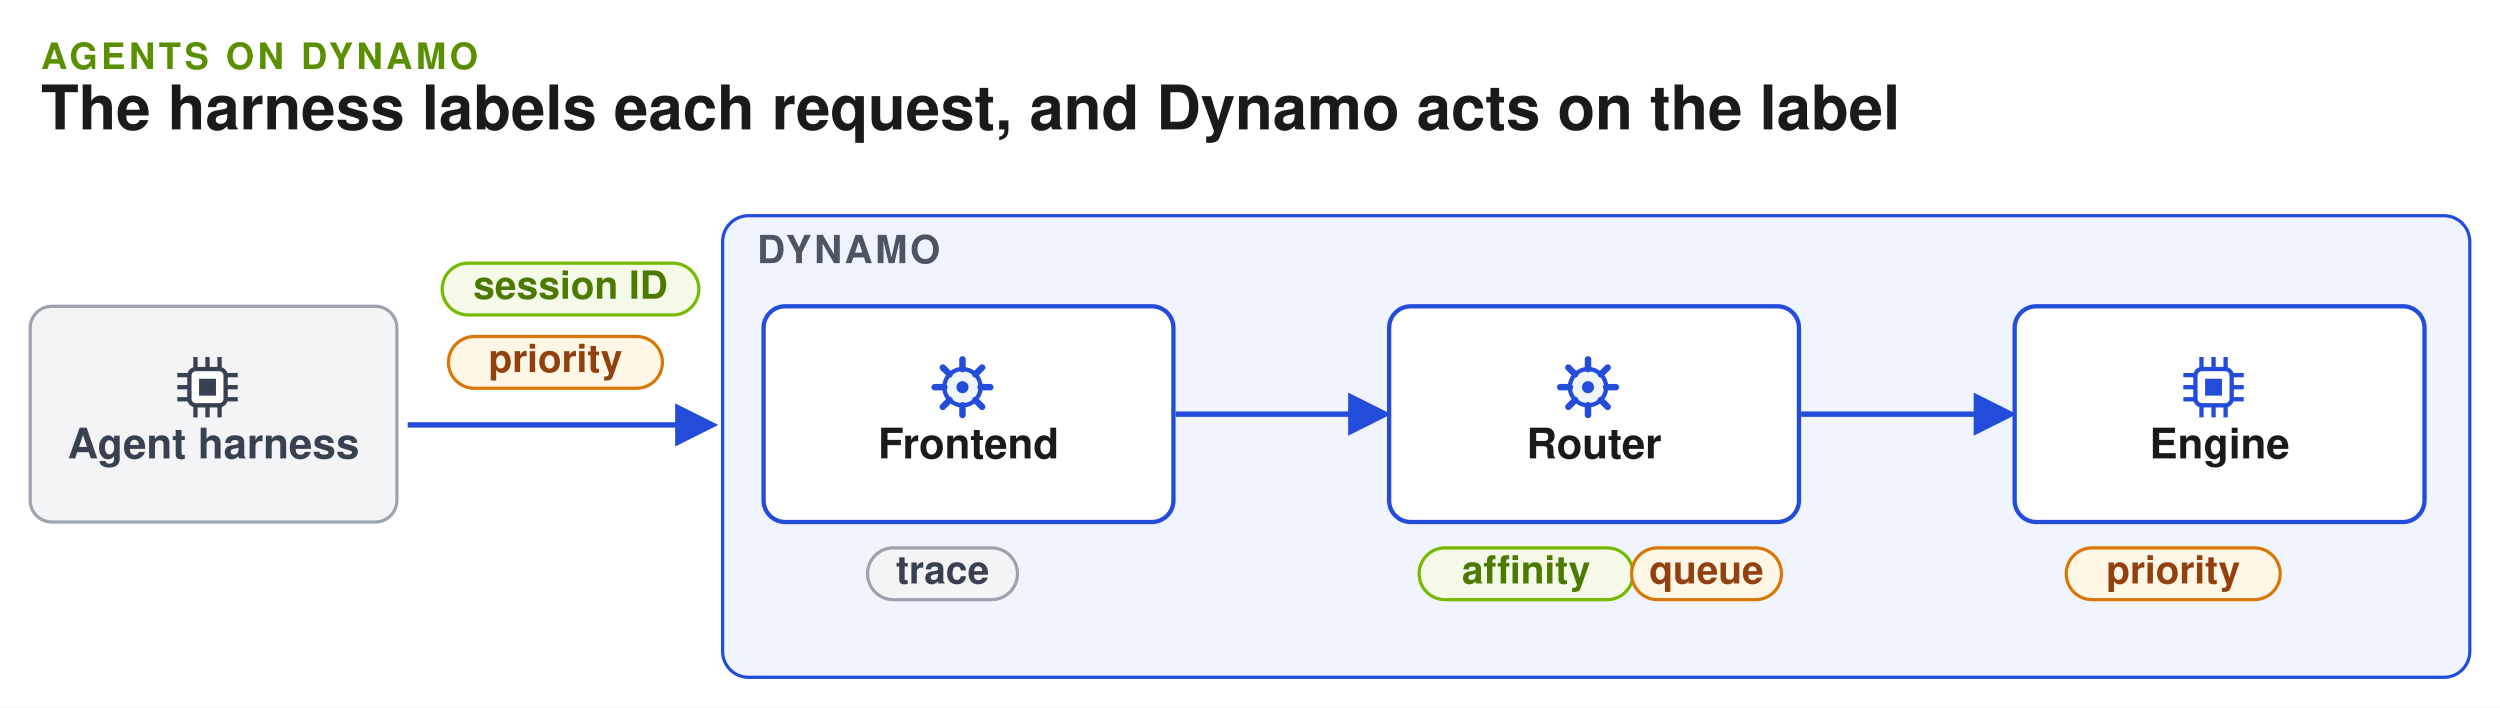
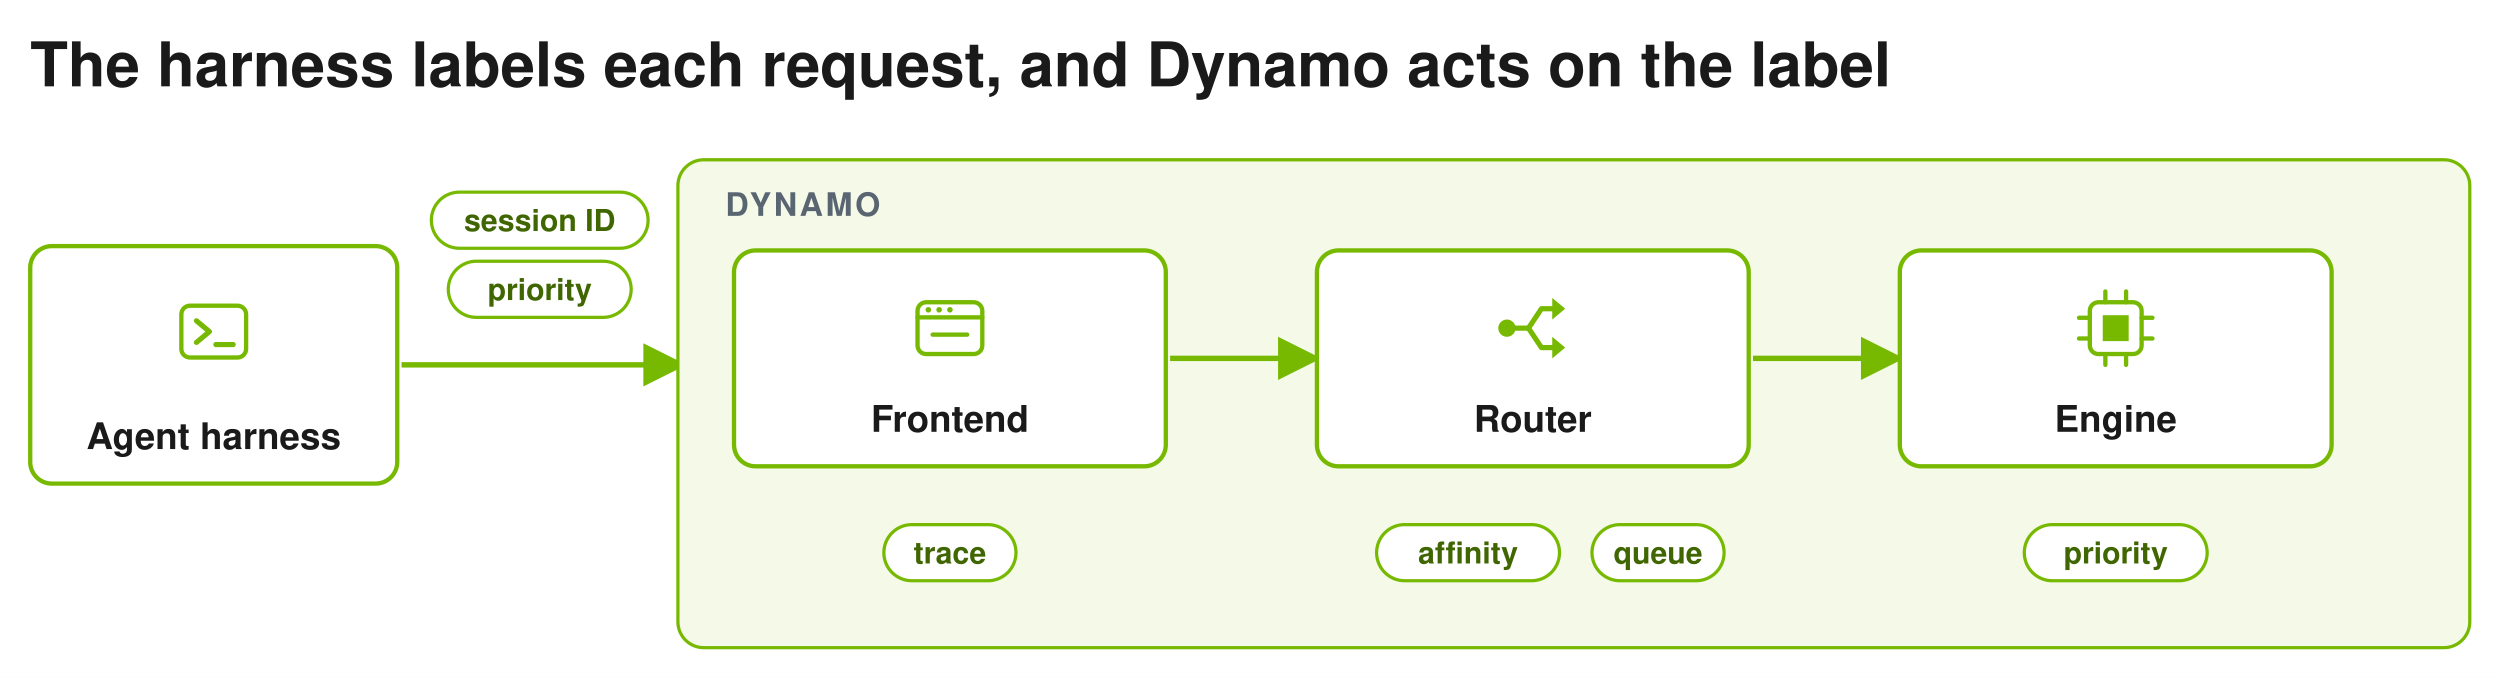
- <svg xmlns="http://www.w3.org/2000/svg" width="1159" height="328" viewBox="31 8 1159 328" role="img" aria-labelledby="title desc" font-family="Helvetica, Arial, sans-serif">
+ <svg xmlns="http://www.w3.org/2000/svg" width="1158" height="314" viewBox="22 26 1158 314" role="img" aria-labelledby="title desc" font-family="Helvetica, Arial, sans-serif">
  <defs>
    <marker id="arrow" viewBox="0 0 10 10" refX="8" refY="5" markerWidth="8" markerHeight="8" orient="auto">
-       <path d="M0,0 L10,5 L0,10 z" fill="#234CDA" />
+       <path d="M0,0 L10,5 L0,10 z" fill="#76B900" />
    </marker>
    <marker id="arrow-green" viewBox="0 0 10 10" refX="8" refY="5" markerWidth="8" markerHeight="8" orient="auto">
      <path d="M0,0 L10,5 L0,10 z" fill="#76B900" />
    </marker>
    <marker id="arrow-gray" viewBox="0 0 10 10" refX="8" refY="5" markerWidth="8" markerHeight="8" orient="auto">
      <path d="M0,0 L10,5 L0,10 z" fill="#9CA3AF" />
    </marker>
    <marker id="arrow-amber" viewBox="0 0 10 10" refX="8" refY="5" markerWidth="8" markerHeight="8" orient="auto">
      <path d="M0,0 L10,5 L0,10 z" fill="#D97706" />
    </marker>
    <marker id="arrow-green-start" viewBox="0 0 10 10" refX="8" refY="5" markerWidth="8" markerHeight="8" orient="auto-start-reverse">
      <path d="M0,0 L10,5 L0,10 z" fill="#76B900" />
    </marker>
+     <marker id="arrow-blue-start" viewBox="0 0 10 10" refX="8" refY="5" markerWidth="8" markerHeight="8" orient="auto-start-reverse">
+       <path d="M0,0 L10,5 L0,10 z" fill="#76B900" />
+     </marker>
  </defs>
-   <rect x="31" y="8" width="1159" height="328" fill="#FFFFFF" />
-   <text x="50" y="40" font-size="16.9" font-weight="700" letter-spacing="1.6" fill="#5A8F00">AGENTS ON DYNAMO</text>
-   <text x="50" y="68" font-size="28.6" font-weight="700" fill="#1A1A1A">The harness labels each request, and Dynamo acts on the label</text>
-   <rect x="45.0" y="150.0" width="170" height="100" rx="10" fill="#F3F4F6" stroke="#9CA3AF" stroke-width="1.5" />
-   <rect x="118.8" y="179.1" width="16.8" height="16.8" rx="3" fill="#FFFFFF" stroke="#374151" stroke-width="2" />
-   <rect x="123.28" y="183.58" width="7.84" height="7.84" fill="#374151" />
-   <line x1="121.6" y1="173.5" x2="121.6" y2="179.1" stroke="#374151" stroke-width="2" />
-   <line x1="121.6" y1="195.9" x2="121.6" y2="201.5" stroke="#374151" stroke-width="2" />
-   <line x1="113.2" y1="181.9" x2="118.8" y2="181.9" stroke="#374151" stroke-width="2" />
-   <line x1="135.6" y1="181.9" x2="141.2" y2="181.9" stroke="#374151" stroke-width="2" />
-   <line x1="127.2" y1="173.5" x2="127.2" y2="179.1" stroke="#374151" stroke-width="2" />
-   <line x1="127.2" y1="195.9" x2="127.2" y2="201.5" stroke="#374151" stroke-width="2" />
-   <line x1="113.2" y1="187.5" x2="118.8" y2="187.5" stroke="#374151" stroke-width="2" />
-   <line x1="135.6" y1="187.5" x2="141.2" y2="187.5" stroke="#374151" stroke-width="2" />
-   <line x1="132.8" y1="173.5" x2="132.8" y2="179.1" stroke="#374151" stroke-width="2" />
-   <line x1="132.8" y1="195.9" x2="132.8" y2="201.5" stroke="#374151" stroke-width="2" />
-   <line x1="113.2" y1="193.1" x2="118.8" y2="193.1" stroke="#374151" stroke-width="2" />
-   <line x1="135.6" y1="193.1" x2="141.2" y2="193.1" stroke="#374151" stroke-width="2" />
-   <text x="130" y="220.5" font-size="19.5" font-weight="700" fill="#374151" text-anchor="middle">Agent harness</text>
-   <rect x="236.0" y="130" width="119.0" height="24" rx="12.0" fill="#F4F9E8" stroke="#76B900" stroke-width="1.5" />
-   <text x="295.5" y="146.5" font-size="18.0" font-weight="700" fill="#4C7A00" text-anchor="middle">session ID</text>
-   <rect x="238.9" y="164" width="99.2" height="24" rx="12.0" fill="#FFF7E6" stroke="#D97706" stroke-width="1.5" />
-   <text x="288.5" y="180.5" font-size="18.0" font-weight="700" fill="#92400E" text-anchor="middle">priority</text>
-   <line x1="220" y1="205" x2="360" y2="205" stroke="#234CDA" stroke-width="2.5" marker-end="url(#arrow)" />
-   <rect x="366" y="108" width="810" height="214" rx="12" fill="#F0F4FF" stroke="#234CDA" stroke-width="1.5" />
-   <text x="382" y="130" font-size="18.0" font-weight="700" letter-spacing="1.2" fill="#4B5563">DYNAMO</text>
-   <rect x="385.0" y="150.0" width="190" height="100" rx="10" fill="#FFFFFF" stroke="#234CDA" stroke-width="2" />
-   <circle cx="477.2" cy="187.5" r="8.4" fill="#F0F4FF" stroke="#234CDA" stroke-width="2" />
-   <circle cx="477.2" cy="187.5" r="2.8" fill="#234CDA" />
-   <line x1="485.6" y1="187.5" x2="490.08" y2="187.5" stroke="#234CDA" stroke-width="3" stroke-linecap="round" />
-   <line x1="483.14" y1="193.44" x2="486.308" y2="196.608" stroke="#234CDA" stroke-width="3" stroke-linecap="round" />
-   <line x1="477.2" y1="195.9" x2="477.2" y2="200.38" stroke="#234CDA" stroke-width="3" stroke-linecap="round" />
-   <line x1="471.26" y1="193.44" x2="468.092" y2="196.608" stroke="#234CDA" stroke-width="3" stroke-linecap="round" />
-   <line x1="468.8" y1="187.5" x2="464.32" y2="187.5" stroke="#234CDA" stroke-width="3" stroke-linecap="round" />
-   <line x1="471.26" y1="181.56" x2="468.092" y2="178.392" stroke="#234CDA" stroke-width="3" stroke-linecap="round" />
-   <line x1="477.2" y1="179.1" x2="477.2" y2="174.62" stroke="#234CDA" stroke-width="3" stroke-linecap="round" />
-   <line x1="483.14" y1="181.56" x2="486.308" y2="178.392" stroke="#234CDA" stroke-width="3" stroke-linecap="round" />
-   <text x="480" y="220.5" font-size="19.5" font-weight="700" fill="#1A1A1A" text-anchor="middle">Frontend</text>
-   <rect x="675.0" y="150.0" width="190" height="100" rx="10" fill="#FFFFFF" stroke="#234CDA" stroke-width="2" />
-   <circle cx="767.2" cy="187.5" r="8.4" fill="#F0F4FF" stroke="#234CDA" stroke-width="2" />
-   <circle cx="767.2" cy="187.5" r="2.8" fill="#234CDA" />
-   <line x1="775.6" y1="187.5" x2="780.08" y2="187.5" stroke="#234CDA" stroke-width="3" stroke-linecap="round" />
-   <line x1="773.14" y1="193.44" x2="776.308" y2="196.608" stroke="#234CDA" stroke-width="3" stroke-linecap="round" />
-   <line x1="767.2" y1="195.9" x2="767.2" y2="200.38" stroke="#234CDA" stroke-width="3" stroke-linecap="round" />
-   <line x1="761.26" y1="193.44" x2="758.092" y2="196.608" stroke="#234CDA" stroke-width="3" stroke-linecap="round" />
-   <line x1="758.8" y1="187.5" x2="754.32" y2="187.5" stroke="#234CDA" stroke-width="3" stroke-linecap="round" />
-   <line x1="761.26" y1="181.56" x2="758.092" y2="178.392" stroke="#234CDA" stroke-width="3" stroke-linecap="round" />
-   <line x1="767.2" y1="179.1" x2="767.2" y2="174.62" stroke="#234CDA" stroke-width="3" stroke-linecap="round" />
-   <line x1="773.14" y1="181.56" x2="776.308" y2="178.392" stroke="#234CDA" stroke-width="3" stroke-linecap="round" />
-   <text x="770" y="220.5" font-size="19.5" font-weight="700" fill="#1A1A1A" text-anchor="middle">Router</text>
-   <rect x="965.0" y="150.0" width="190" height="100" rx="10" fill="#FFFFFF" stroke="#234CDA" stroke-width="2" />
-   <rect x="1048.8" y="179.1" width="16.8" height="16.8" rx="3" fill="#FFFFFF" stroke="#234CDA" stroke-width="2" />
-   <rect x="1053.28" y="183.58" width="7.84" height="7.84" fill="#234CDA" />
-   <line x1="1051.6" y1="173.5" x2="1051.6" y2="179.1" stroke="#234CDA" stroke-width="2" />
-   <line x1="1051.6" y1="195.9" x2="1051.6" y2="201.5" stroke="#234CDA" stroke-width="2" />
-   <line x1="1043.2" y1="181.9" x2="1048.8" y2="181.9" stroke="#234CDA" stroke-width="2" />
-   <line x1="1065.6" y1="181.9" x2="1071.2" y2="181.9" stroke="#234CDA" stroke-width="2" />
-   <line x1="1057.2" y1="173.5" x2="1057.2" y2="179.1" stroke="#234CDA" stroke-width="2" />
-   <line x1="1057.2" y1="195.9" x2="1057.2" y2="201.5" stroke="#234CDA" stroke-width="2" />
-   <line x1="1043.2" y1="187.5" x2="1048.8" y2="187.5" stroke="#234CDA" stroke-width="2" />
-   <line x1="1065.6" y1="187.5" x2="1071.2" y2="187.5" stroke="#234CDA" stroke-width="2" />
-   <line x1="1062.8" y1="173.5" x2="1062.8" y2="179.1" stroke="#234CDA" stroke-width="2" />
-   <line x1="1062.8" y1="195.9" x2="1062.8" y2="201.5" stroke="#234CDA" stroke-width="2" />
-   <line x1="1043.2" y1="193.1" x2="1048.8" y2="193.1" stroke="#234CDA" stroke-width="2" />
-   <line x1="1065.6" y1="193.1" x2="1071.2" y2="193.1" stroke="#234CDA" stroke-width="2" />
-   <text x="1060" y="220.5" font-size="19.5" font-weight="700" fill="#1A1A1A" text-anchor="middle">Engine</text>
-   <line x1="576" y1="200" x2="672" y2="200" stroke="#234CDA" stroke-width="2.5" marker-end="url(#arrow)" />
-   <line x1="866" y1="200" x2="962" y2="200" stroke="#234CDA" stroke-width="2.5" marker-end="url(#arrow)" />
-   <rect x="688.9" y="262" width="99.2" height="24" rx="12.0" fill="#F4F9E8" stroke="#76B900" stroke-width="1.5" />
-   <text x="738.5" y="278.5" font-size="18.0" font-weight="700" fill="#4C7A00" text-anchor="middle">affinity</text>
-   <rect x="787.4" y="262" width="69.5" height="24" rx="12.0" fill="#FFF7E6" stroke="#D97706" stroke-width="1.5" />
-   <text x="822.1" y="278.5" font-size="18.0" font-weight="700" fill="#92400E" text-anchor="middle">queue</text>
-   <rect x="988.9" y="262" width="99.2" height="24" rx="12.0" fill="#FFF7E6" stroke="#D97706" stroke-width="1.5" />
-   <text x="1038.5" y="278.5" font-size="18.0" font-weight="700" fill="#92400E" text-anchor="middle">priority</text>
-   <rect x="433.2" y="262" width="69.5" height="24" rx="12.0" fill="#F3F4F6" stroke="#9CA3AF" stroke-width="1.5" />
-   <text x="468.0" y="278.5" font-size="18.0" font-weight="700" fill="#374151" text-anchor="middle">trace</text>
+   <rect x="22" y="26" width="1158" height="314" fill="#FFFFFF" />
+   <text x="36" y="66" font-size="28.6" font-weight="700" fill="#1A1A1A">The harness labels each request, and Dynamo acts on the label</text>
+   <rect x="36" y="140" width="170" height="110" rx="10" fill="#FFFFFF" stroke="#76B900" stroke-width="2" />
+   <rect x="106.0" y="167.6" width="30" height="24" rx="4" fill="#FFFFFF" stroke="#76B900" stroke-width="2" />
+   <polyline points="113.0,174.6 119.0,179.6 113.0,184.6" fill="none" stroke="#76B900" stroke-width="2.4" stroke-linecap="round" stroke-linejoin="round" />
+   <line x1="122.0" y1="185.6" x2="130.0" y2="185.6" stroke="#76B900" stroke-width="2.4" stroke-linecap="round" />
+   <text x="121.0" y="234" font-size="17" font-weight="700" fill="#1A1A1A" text-anchor="middle">Agent harness</text>
+   <line x1="208" y1="195" x2="336" y2="195" stroke="#76B900" stroke-width="2.5" marker-end="url(#arrow-green)" />
+   <rect x="221.8" y="115" width="100.4" height="26" rx="13" fill="#FFFFFF" stroke="#76B900" stroke-width="1.5" />
+   <text x="272" y="133" font-size="14" font-weight="700" fill="#3F6600" text-anchor="middle">session ID</text>
+   <rect x="229.64" y="147" width="84.72" height="26" rx="13" fill="#FFFFFF" stroke="#76B900" stroke-width="1.5" />
+   <text x="272" y="165" font-size="14" font-weight="700" fill="#3F6600" text-anchor="middle">priority</text>
+   <rect x="336" y="100" width="830" height="226" rx="12" fill="#F4F9E8" stroke="#76B900" stroke-width="1.5" />
+   <text x="358" y="126" font-size="15" font-weight="700" fill="#5A6572" text-anchor="start" letter-spacing="1.2">DYNAMO</text>
+   <rect x="362" y="142" width="200" height="100" rx="10" fill="#FFFFFF" stroke="#76B900" stroke-width="2" />
+   <rect x="447.0" y="166.0" width="30" height="24" rx="4" fill="#FFFFFF" stroke="#76B900" stroke-width="2" />
+   <line x1="447.0" y1="173.0" x2="477.0" y2="173.0" stroke="#76B900" stroke-width="2" stroke-linecap="round" />
+   <circle cx="452.0" cy="169.5" r="1.3" fill="#76B900" />
+   <circle cx="457.0" cy="169.5" r="1.3" fill="#76B900" />
+   <circle cx="462.0" cy="169.5" r="1.3" fill="#76B900" />
+   <line x1="454.0" y1="181.0" x2="470.0" y2="181.0" stroke="#76B900" stroke-width="2" stroke-linecap="round" />
+   <text x="462.0" y="226" font-size="17" font-weight="700" fill="#1A1A1A" text-anchor="middle">Frontend</text>
+   <line x1="564" y1="192" x2="630" y2="192" stroke="#76B900" stroke-width="2.5" marker-end="url(#arrow-green)" />
+   <rect x="632" y="142" width="200" height="100" rx="10" fill="#FFFFFF" stroke="#76B900" stroke-width="2" />
+   <circle cx="720.0" cy="178.0" r="3" fill="#76B900" stroke="#76B900" stroke-width="2" />
+   <line x1="723.0" y1="178.0" x2="730.0" y2="178.0" stroke="#76B900" stroke-width="2.4" stroke-linecap="round" />
+   <path d="M730.0,178.0 L736.0,169.0 L742.0,169.0" fill="none" stroke="#76B900" stroke-width="2.4" stroke-linecap="round" stroke-linejoin="round" />
+   <path d="M730.0,178.0 L736.0,187.0 L742.0,187.0" fill="none" stroke="#76B900" stroke-width="2.4" stroke-linecap="round" stroke-linejoin="round" />
+   <polygon points="741.0,164.0 747.0,169.0 741.0,174.0" fill="#76B900" />
+   <polygon points="741.0,182.0 747.0,187.0 741.0,192.0" fill="#76B900" />
+   <text x="732.0" y="226" font-size="17" font-weight="700" fill="#1A1A1A" text-anchor="middle">Router</text>
+   <line x1="834" y1="192" x2="900" y2="192" stroke="#76B900" stroke-width="2.5" marker-end="url(#arrow-green)" />
+   <rect x="902" y="142" width="200" height="100" rx="10" fill="#FFFFFF" stroke="#76B900" stroke-width="2" />
+   <rect x="990.0" y="166.0" width="24" height="24" rx="4" fill="#FFFFFF" stroke="#76B900" stroke-width="2" />
+   <rect x="996.0" y="172.0" width="12.0" height="12.0" fill="#76B900" />
+   <line x1="997.2" y1="161.0" x2="997.2" y2="166.0" stroke="#76B900" stroke-width="2" stroke-linecap="round" />
+   <line x1="997.2" y1="190.0" x2="997.2" y2="195.0" stroke="#76B900" stroke-width="2" stroke-linecap="round" />
+   <line x1="985.0" y1="173.2" x2="990.0" y2="173.2" stroke="#76B900" stroke-width="2" stroke-linecap="round" />
+   <line x1="1014.0" y1="173.2" x2="1019.0" y2="173.2" stroke="#76B900" stroke-width="2" stroke-linecap="round" />
+   <line x1="1006.8" y1="161.0" x2="1006.8" y2="166.0" stroke="#76B900" stroke-width="2" stroke-linecap="round" />
+   <line x1="1006.8" y1="190.0" x2="1006.8" y2="195.0" stroke="#76B900" stroke-width="2" stroke-linecap="round" />
+   <line x1="985.0" y1="182.8" x2="990.0" y2="182.8" stroke="#76B900" stroke-width="2" stroke-linecap="round" />
+   <line x1="1014.0" y1="182.8" x2="1019.0" y2="182.8" stroke="#76B900" stroke-width="2" stroke-linecap="round" />
+   <text x="1002.0" y="226" font-size="17" font-weight="700" fill="#1A1A1A" text-anchor="middle">Engine</text>
+   <rect x="431.4" y="269" width="61.2" height="26" rx="13" fill="#FFFFFF" stroke="#76B900" stroke-width="1.5" />
+   <text x="462" y="287" font-size="14" font-weight="700" fill="#3F6600" text-anchor="middle">trace</text>
+   <rect x="659.64" y="269" width="84.72" height="26" rx="13" fill="#FFFFFF" stroke="#76B900" stroke-width="1.5" />
+   <text x="702" y="287" font-size="14" font-weight="700" fill="#3F6600" text-anchor="middle">affinity</text>
+   <rect x="759.4" y="269" width="61.2" height="26" rx="13" fill="#FFFFFF" stroke="#76B900" stroke-width="1.5" />
+   <text x="790" y="287" font-size="14" font-weight="700" fill="#3F6600" text-anchor="middle">queue</text>
+   <rect x="959.64" y="269" width="84.72" height="26" rx="13" fill="#FFFFFF" stroke="#76B900" stroke-width="1.5" />
+   <text x="1002" y="287" font-size="14" font-weight="700" fill="#3F6600" text-anchor="middle">priority</text>
</svg>
